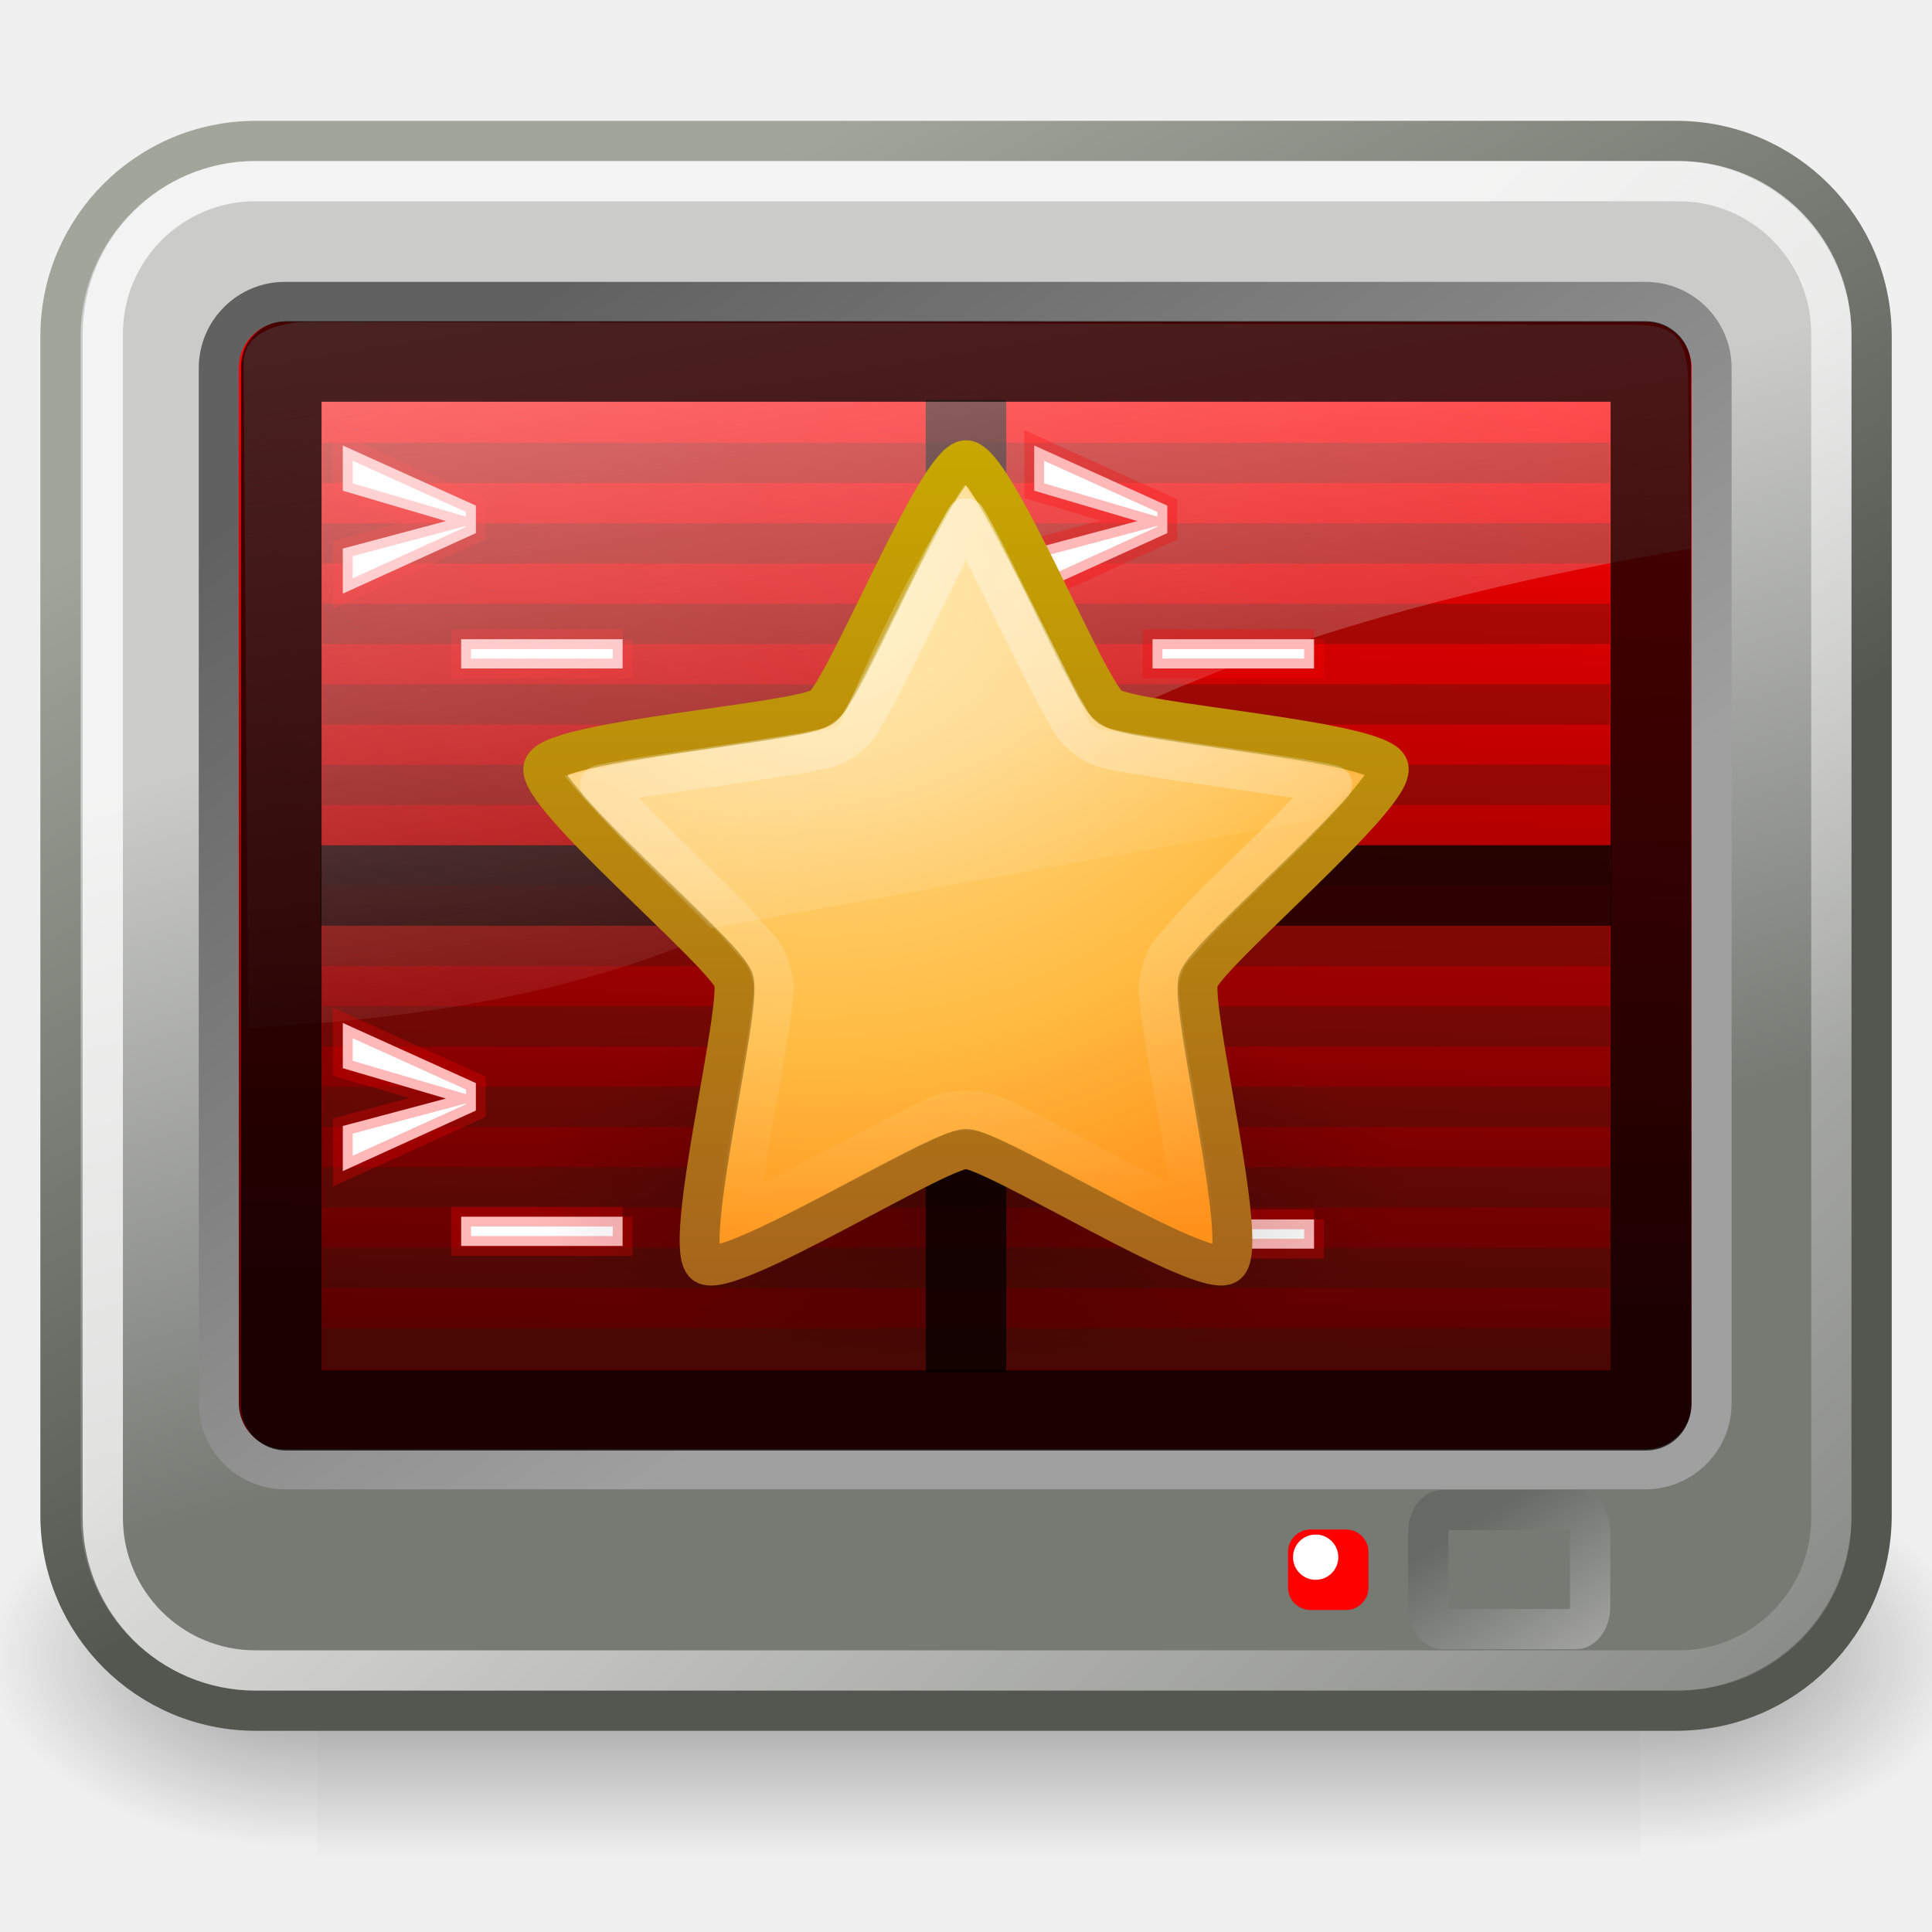
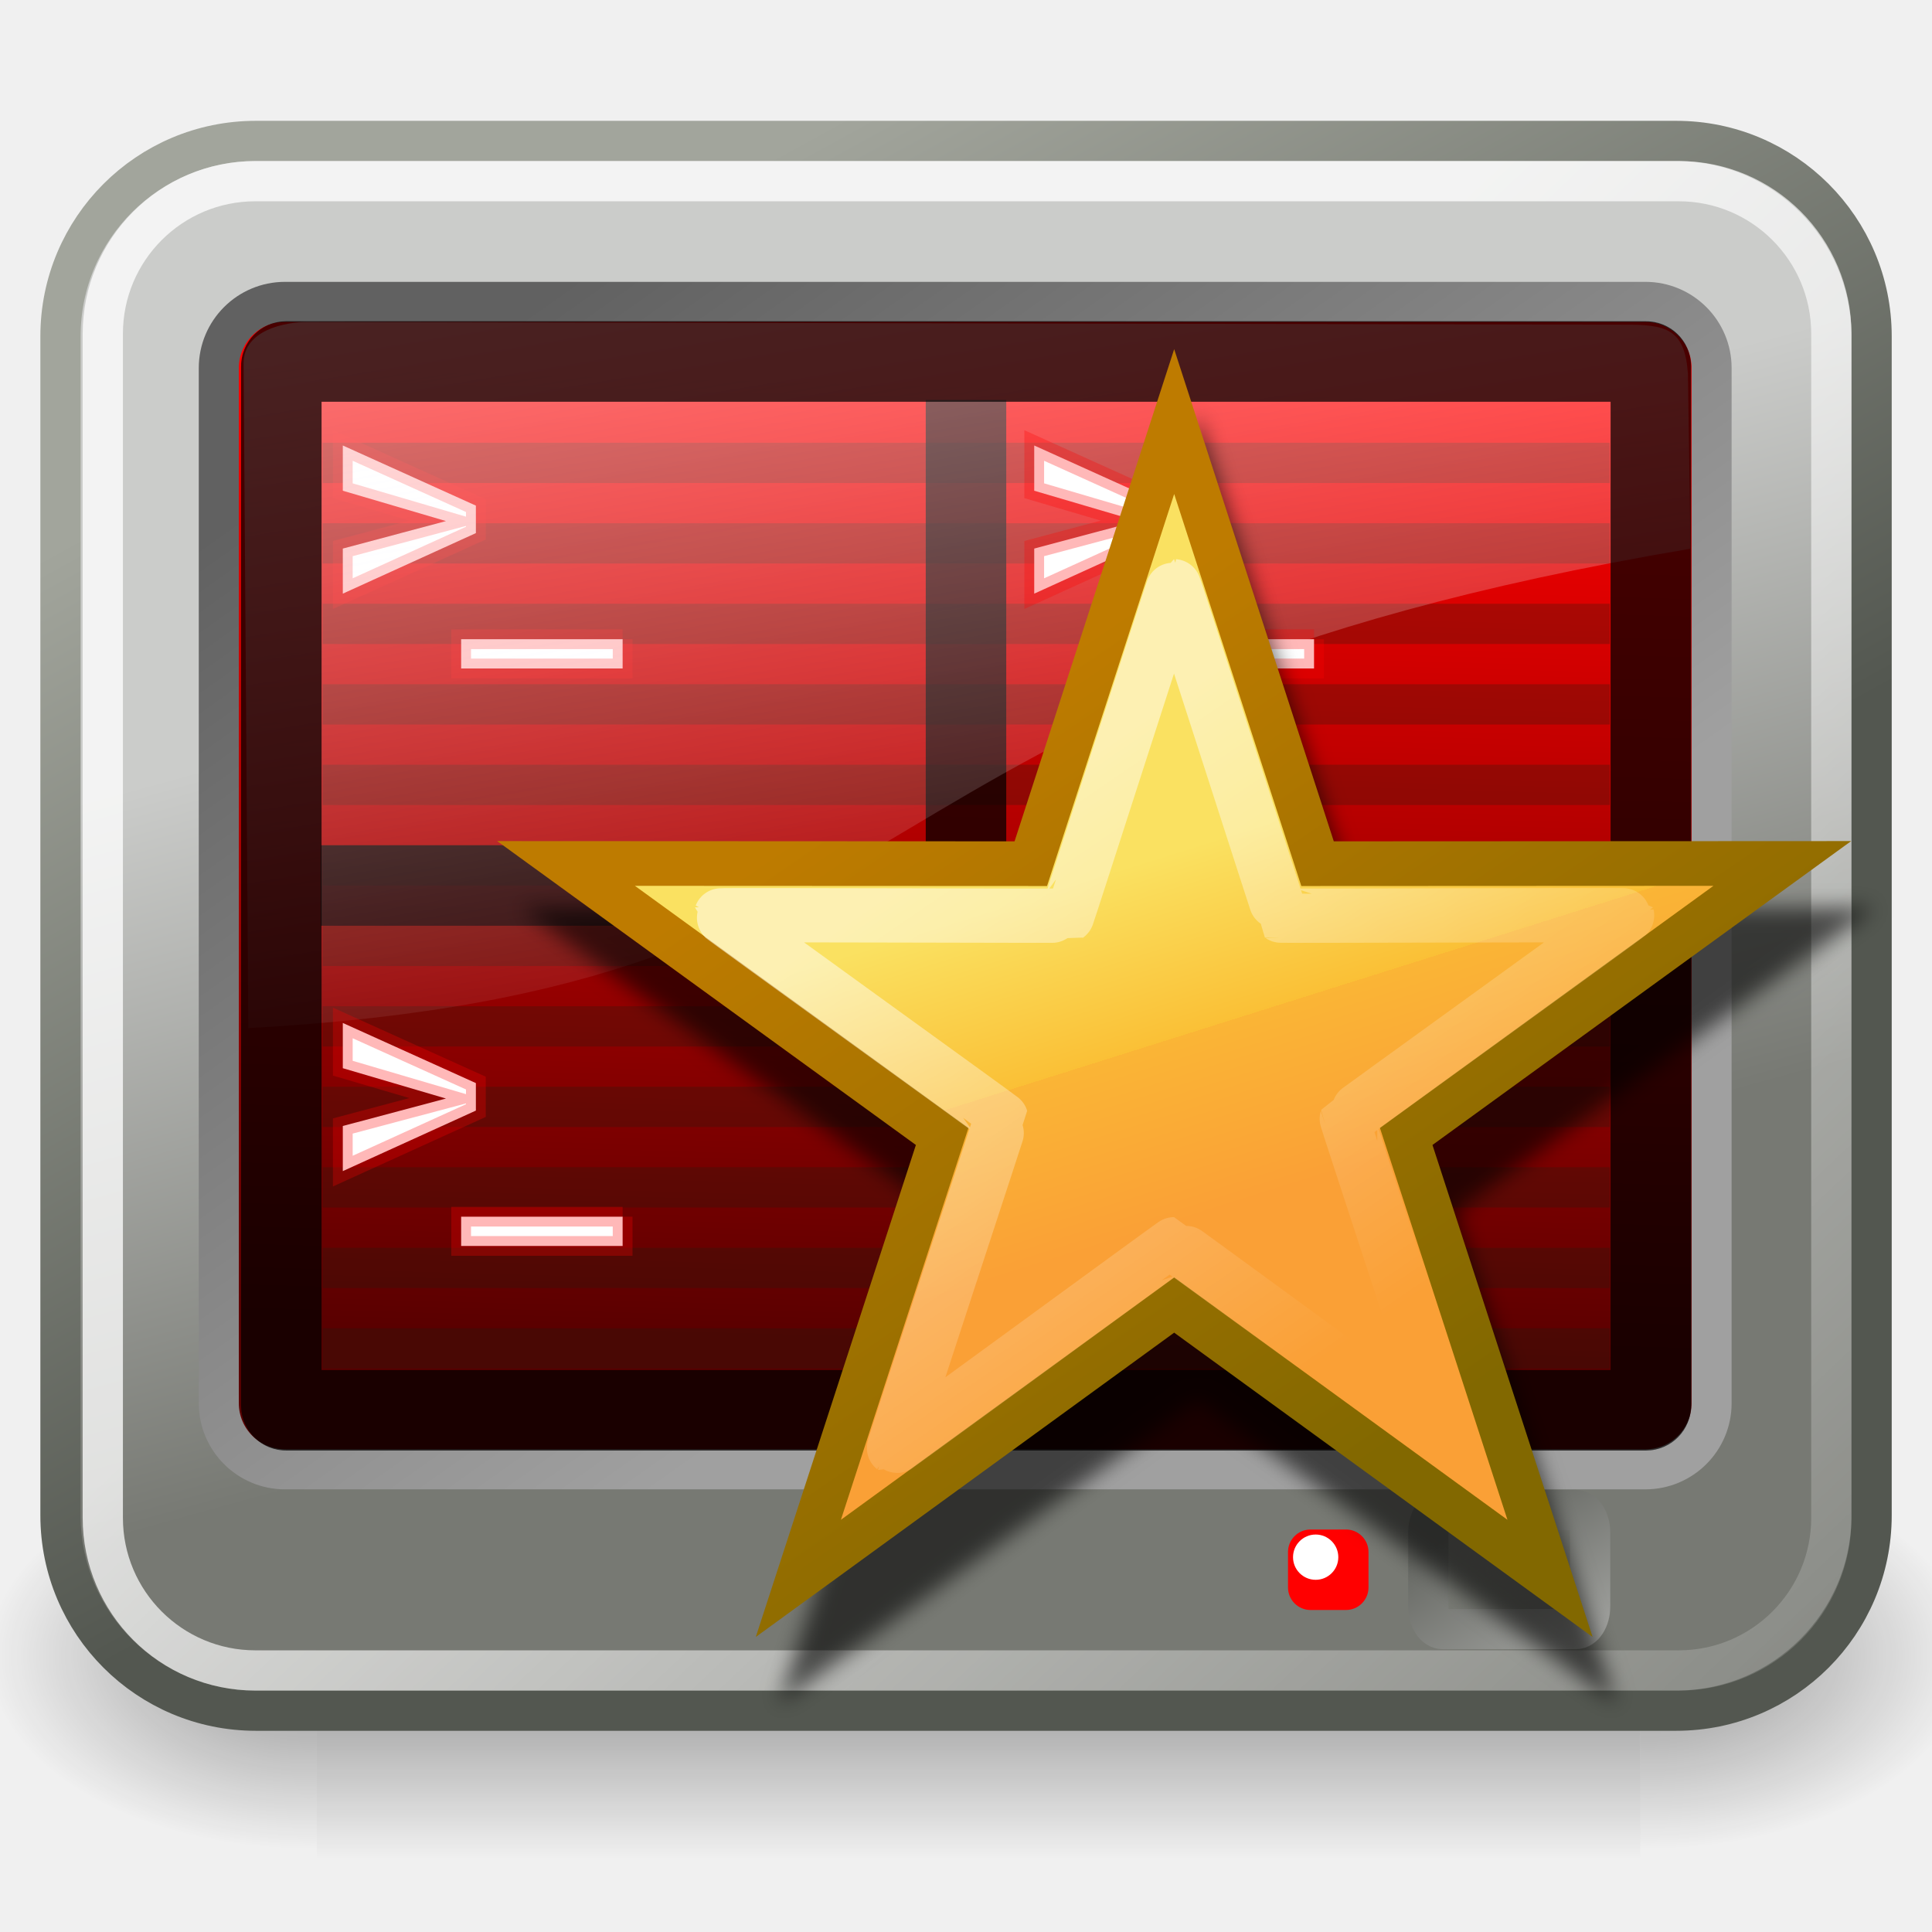
<svg xmlns="http://www.w3.org/2000/svg" xmlns:xlink="http://www.w3.org/1999/xlink" width="48px" height="48px" id="svg1306" version="1.1">
  <defs id="defs1308">
+     <linearGradient id="linearGradient4642">
+       <stop id="stop4644" offset="0" style="stop-color:#ffffff;stop-opacity:0.508;" />
+       <stop id="stop4646" offset="1" style="stop-color:#ffffff;stop-opacity:0;" />
+     </linearGradient>
+     <linearGradient id="linearGradient4568">
+       <stop style="stop-color:#be7b00;stop-opacity:1;" offset="0" id="stop4570" />
+       <stop style="stop-color:#826800;stop-opacity:1;" offset="1" id="stop4572" />
+     </linearGradient>
+     <linearGradient id="linearGradient4540">
+       <stop style="stop-color:#fae161;stop-opacity:1;" offset="0" id="stop4542" />
+       <stop id="stop4552" offset="0.5" style="stop-color:#fac036;stop-opacity:1;" />
+       <stop id="stop4550" offset="0.5" style="stop-color:#fab536;stop-opacity:1;" />
+       <stop style="stop-color:#faa036;stop-opacity:1;" offset="1" id="stop4544" />
+     </linearGradient>
    <radialGradient xlink:href="#linearGradient5060" id="radialGradient5031" gradientUnits="userSpaceOnUse" gradientTransform="matrix(-2.774389,0,0,1.969706,112.7623,-872.8854)" cx="605.714" cy="486.648" fx="605.714" fy="486.648" r="117.143" />
    <linearGradient id="linearGradient5060">
      <stop style="stop-color:black;stop-opacity:1;" offset="0" id="stop5062" />
      <stop style="stop-color:black;stop-opacity:0;" offset="1" id="stop5064" />
    </linearGradient>
    <radialGradient xlink:href="#linearGradient5060" id="radialGradient5029" gradientUnits="userSpaceOnUse" gradientTransform="matrix(2.774389,0,0,1.969706,-1891.633,-872.8854)" cx="605.714" cy="486.648" fx="605.714" fy="486.648" r="117.143" />
    <linearGradient id="linearGradient5048">
      <stop style="stop-color:black;stop-opacity:0;" offset="0" id="stop5050" />
      <stop id="stop5056" offset="0.5" style="stop-color:black;stop-opacity:1;" />
      <stop style="stop-color:black;stop-opacity:0;" offset="1" id="stop5052" />
    </linearGradient>
    <linearGradient xlink:href="#linearGradient5048" id="linearGradient5027" gradientUnits="userSpaceOnUse" gradientTransform="matrix(2.774389,0,0,1.969706,-1892.179,-872.8854)" x1="302.857" y1="366.648" x2="302.857" y2="609.505" />
    <linearGradient id="linearGradient6447">
      <stop style="stop-color:#777973;stop-opacity:1;" offset="0" id="stop6449" />
      <stop style="stop-color:#777973;stop-opacity:0;" offset="1" id="stop6451" />
    </linearGradient>
    <linearGradient id="linearGradient4254">
      <stop style="stop-color:#616161;stop-opacity:1;" offset="0" id="stop4256" />
      <stop style="stop-color:#a0a0a0;stop-opacity:1;" offset="1" id="stop4258" />
    </linearGradient>
    <linearGradient id="linearGradient5176">
      <stop id="stop5178" offset="0" style="stop-color:#a2a59c;stop-opacity:1;" />
      <stop id="stop5180" offset="1" style="stop-color:#535750;stop-opacity:1;" />
    </linearGradient>
    <linearGradient id="linearGradient2667">
      <stop id="stop2669" offset="0" style="stop-color:#ffffff;stop-opacity:1;" />
      <stop id="stop2671" offset="1" style="stop-color:#fcfcff;stop-opacity:0;" />
    </linearGradient>
    <linearGradient gradientUnits="userSpaceOnUse" y2="26.729" x2="17.199" y1="1.654" x1="11.492" gradientTransform="matrix(1.236157,0,0,0.896051,-1.08182,2.830699)" id="linearGradient2673" xlink:href="#linearGradient2667" />
    <linearGradient id="linearGradient2238">
      <stop style="stop-color:#ffffff;stop-opacity:1;" offset="0" id="stop2240" />
      <stop style="stop-color:#ffffff;stop-opacity:0;" offset="1" id="stop2242" />
    </linearGradient>
    <linearGradient id="linearGradient2214">
      <stop style="stop-color:#a9aaa7;stop-opacity:1;" offset="0" id="stop2216" />
      <stop style="stop-color:#676964;stop-opacity:1;" offset="1" id="stop2218" />
    </linearGradient>
    <linearGradient id="linearGradient2206">
      <stop style="stop-color:#777973;stop-opacity:1;" offset="0" id="stop2208" />
      <stop style="stop-color:#cbccca;stop-opacity:1;" offset="1" id="stop2210" />
    </linearGradient>
    <linearGradient id="linearGradient2198">
      <stop style="stop-color:#ff0000;stop-opacity:1;" offset="0" id="stop2200" />
      <stop style="stop-color:#5a0000;stop-opacity:1;" offset="1" id="stop2202" />
    </linearGradient>
    <linearGradient xlink:href="#linearGradient2198" id="linearGradient2204" x1="23.119" y1="9.583" x2="22.441" y2="34.226" gradientUnits="userSpaceOnUse" gradientTransform="matrix(0.9500924,0,0,0.9650936,1.183393,0.2767092)" />
    <linearGradient xlink:href="#linearGradient2206" id="linearGradient2212" x1="29.87" y1="32.286" x2="24.842" y2="14.158" gradientUnits="userSpaceOnUse" gradientTransform="matrix(0.957412,0,0,0.952331,1.022766,0.133307)" />
    <linearGradient xlink:href="#linearGradient5176" id="linearGradient2220" x1="8.653" y1="9.587" x2="21.305" y2="32.498" gradientUnits="userSpaceOnUse" gradientTransform="matrix(0.957412,0,0,0.952331,1.022766,0.133307)" />
    <linearGradient xlink:href="#linearGradient2238" id="linearGradient2244" x1="20.339" y1="19.637" x2="48.845" y2="49.731" gradientUnits="userSpaceOnUse" gradientTransform="matrix(0.953506,0,0,0.947873,1.141528,1.205591)" />
    <linearGradient xlink:href="#linearGradient4254" id="linearGradient4260" x1="11.048" y1="9.146" x2="26.178" y2="30.343" gradientUnits="userSpaceOnUse" gradientTransform="matrix(0.9975908,0,0,0.9893614,4.354704e-2,9.1764254e-2)" />
    <linearGradient xlink:href="#linearGradient2214" id="linearGradient5719" x1="40.253" y1="42.319" x2="36.452" y2="38" gradientUnits="userSpaceOnUse" gradientTransform="matrix(1,0,0,0.744756,0,9.569132)" />
    <radialGradient xlink:href="#linearGradient6447" id="radialGradient6453" cx="37.496" cy="39.51" fx="37.496" fy="39.51" r="2.51" gradientTransform="matrix(1,0,0,0.73779,0,9.844321)" gradientUnits="userSpaceOnUse" />
    <linearGradient id="linearGradient2958" y2="81.926" gradientUnits="userSpaceOnUse" x2="335.3" gradientTransform="matrix(1.363,0,0,1.3617,-402.9,-65.884)" y1="64.295" x1="304.76">
      <stop id="stop4436" style="stop-color:#d3d7cf" offset="0" />
      <stop id="stop4438" style="stop-color:#babdb6" offset=".183" />
      <stop id="stop4440" style="stop-color:#fff" offset=".319" />
      <stop id="stop4442" style="stop-color:#babdb6" offset=".876" />
      <stop id="stop4444" style="stop-color:#eeeeec" offset="1" />
    </linearGradient>
    <linearGradient id="linearGradient2960" y2="99.274" gradientUnits="userSpaceOnUse" x2="330.06" gradientTransform="matrix(1.363,0,0,1.3617,-402.9,-65.884)" y1="70.282" x1="324.5">
      <stop id="stop7446" style="stop-color:#888a85" offset="0" />
      <stop id="stop7448" style="stop-color:#555753" offset="1" />
    </linearGradient>
    <linearGradient id="linearGradient4734" y2="60.768" gradientUnits="userSpaceOnUse" x2="308.65" gradientTransform="matrix(1.363,0,0,1.3617,-402.9,-65.884)" y1="58.443" x1="302.29">
      <stop id="stop7383" style="stop-color:#babdb6" offset="0" />
      <stop id="stop7385" style="stop-color:#fff" offset="1" />
    </linearGradient>
    <linearGradient id="linearGradient4758" y2="88.006" gradientUnits="userSpaceOnUse" x2="317.16" gradientTransform="matrix(1.363,0,0,1.3617,-402.9,-65.884)" y1="75.575" x1="326.6">
      <stop id="stop7423" style="stop-color:#fff" offset="0" />
      <stop id="stop7425" style="stop-color:#fff;stop-opacity:0" offset="1" />
    </linearGradient>
    <radialGradient id="radialGradient2915" xlink:href="#linearGradient6221" gradientUnits="userSpaceOnUse" cy="34.498" cx="21.96" gradientTransform="matrix(0.5406,0,0,0.16183,29.247,40.449)" r="12.728" />
    <linearGradient id="linearGradient6221">
      <stop id="stop6223" offset="0" />
      <stop id="stop6225" style="stop-opacity:0" offset="1" />
    </linearGradient>
    <radialGradient id="radialGradient2912" xlink:href="#linearGradient6221" gradientUnits="userSpaceOnUse" cy="34.498" cx="21.96" gradientTransform="matrix(0.23695,0,0,0.090597,36.781,43.759)" r="12.728" />
    <linearGradient id="linearGradient4103">
      <stop id="stop4105" offset="0" />
      <stop id="stop4107" style="stop-opacity:0" offset="1" />
    </linearGradient>
    <linearGradient id="linearGradient4668" y2="35.079" gradientUnits="userSpaceOnUse" x2="90.221" gradientTransform="matrix(0.82274,-0.82219,0.71961,0.71912,-71.184,83.621)" y1="35.152" x1="97.442">
      <stop id="stop4958" style="stop-color:#f8b17e" offset="0" />
      <stop id="stop4960" style="stop-color:#e35d4f" offset=".262" />
      <stop id="stop4962" style="stop-color:#c6262e" offset=".663" />
      <stop id="stop4964" style="stop-color:#690b54" offset="1" />
    </linearGradient>
    <linearGradient id="linearGradient4972" y2="27.273" gradientUnits="userSpaceOnUse" x2="36.001" gradientTransform="translate(0.91859,2.0745)" y1="34.023" x1="29.278">
      <stop id="stop2492" style="stop-color:#791235" offset="0" />
      <stop id="stop2494" style="stop-color:#dd3b27" offset="1" />
    </linearGradient>
    <linearGradient id="linearGradient4665" y2="44.14" xlink:href="#linearGradient6221" gradientUnits="userSpaceOnUse" x2="-9.775" gradientTransform="matrix(0.50045,-0.49965,0.84917,0.84785,0.80738,-6.9351)" y1="44.229" x1="-6.308" />
    <linearGradient id="linearGradient4118">
      <stop id="stop4120" offset="0" />
      <stop id="stop4122" style="stop-opacity:0" offset="1" />
    </linearGradient>
    <linearGradient y2="44.14" x2="-9.775" y1="44.229" x1="-6.308" gradientTransform="matrix(0.50045,-0.49965,0.84917,0.84785,0.80738,-6.9351)" gradientUnits="userSpaceOnUse" id="linearGradient4133" xlink:href="#linearGradient6221" />
    <radialGradient id="radialGradient3690" gradientUnits="userSpaceOnUse" cx="62.625" cy="4.625" r="10.625" gradientTransform="matrix(2.1647,0,0,0.84706,-111.56,35.082)">
      <stop id="stop8840" offset="0" />
      <stop id="stop8842" style="stop-opacity:0" offset="1" />
    </radialGradient>
    <radialGradient id="radialGradient3627" gradientUnits="userSpaceOnUse" cy="25.625" cx="13.139" gradientTransform="matrix(0,2.6541,-3.1628,0,97.183,-26.676)" r="13.931">
      <stop id="stop3692" style="stop-color:#ffeb9f" offset="0" />
      <stop id="stop3694" style="stop-color:#ffd57e" offset=".262" />
      <stop id="stop3696" style="stop-color:#ffbc43" offset=".661" />
      <stop id="stop3698" style="stop-color:#ff921a" offset="1" />
    </radialGradient>
    <linearGradient id="linearGradient3629" y2="9.58" gradientUnits="userSpaceOnUse" x2="21.483" gradientTransform="matrix(1.6509,0,0,1.6568,-11.466,-15.046)" y1="36.255" x1="21.483">
      <stop id="stop3605" style="stop-color:#a7651c" offset="0" />
      <stop id="stop3607" style="stop-color:#c8a700" offset="1" />
    </linearGradient>
    <linearGradient id="linearGradient3648" y2="43.444" gradientUnits="userSpaceOnUse" x2="29.647" y1="2" x1="29.647">
      <stop id="stop3644" style="stop-color:#fff" offset="0" />
      <stop id="stop3646" style="stop-color:#fff;stop-opacity:0" offset="1" />
    </linearGradient>
    <linearGradient id="linearGradient3619" y2="33.955" gradientUnits="userSpaceOnUse" x2="15.215" gradientTransform="translate(2.9799,-3.1217)" y1="22.292" x1="11.566">
      <stop id="stop2687" style="stop-color:#fff;stop-opacity:.275" offset="0" />
      <stop id="stop2689" style="stop-color:#fff;stop-opacity:0" offset="1" />
    </linearGradient>
    <linearGradient y2="33.955" x2="15.215" y1="22.292" x1="11.566" gradientTransform="translate(2.9799,-3.1217)" gradientUnits="userSpaceOnUse" id="linearGradient3040" xlink:href="#linearGradient3619" />
    <radialGradient id="radialGradient3953" gradientUnits="userSpaceOnUse" cx="62.625" cy="4.625" r="10.625" gradientTransform="matrix(1.0353,0,0,0.42353,-52.835,9.5412)">
      <stop id="stop8840-8" offset="0" />
      <stop id="stop8842-5" style="stop-opacity:0" offset="1" />
    </radialGradient>
    <radialGradient id="radialGradient3627-9" gradientUnits="userSpaceOnUse" cy="25.625" cx="13.139" gradientTransform="matrix(0,1.2347,-1.4763,0,46.159,-19.61)" r="13.931">
      <stop id="stop3692-8" style="stop-color:#ffeb9f" offset="0" />
      <stop id="stop3694-7" style="stop-color:#ffd57e" offset=".262" />
      <stop id="stop3696-4" style="stop-color:#ffbc43" offset=".661" />
      <stop id="stop3698-0" style="stop-color:#ff921a" offset="1" />
    </radialGradient>
    <linearGradient id="linearGradient3629-4" y2="9.58" gradientUnits="userSpaceOnUse" x2="21.483" gradientTransform="matrix(0.77056,0,0,0.77078,-4.5543,-14.199)" y1="36.255" x1="21.483">
      <stop id="stop3605-9" style="stop-color:#a7651c" offset="0" />
      <stop id="stop3607-9" style="stop-color:#c8a700" offset="1" />
    </linearGradient>
    <linearGradient id="linearGradient3683" y2="33.955" gradientUnits="userSpaceOnUse" x2="15.215" gradientTransform="matrix(0.48936,0,0,0.48936,1.7132,22.728)" y1="22.292" x1="11.566">
      <stop id="stop2687-6" style="stop-color:#fff;stop-opacity:.275" offset="0" />
      <stop id="stop2689-2" style="stop-color:#fff;stop-opacity:0" offset="1" />
    </linearGradient>
    <linearGradient id="linearGradient2907" y2="35.051" gradientUnits="userSpaceOnUse" x2="23.47" gradientTransform="matrix(0.77056,0,0,0.77078,-4.5547,17.801)" y1="11.21" x1="23.47">
      <stop id="stop3644-5" style="stop-color:#fff" offset="0" />
      <stop id="stop3646-0" style="stop-color:#fff;stop-opacity:0" offset="1" />
    </linearGradient>
-     <linearGradient y2="35.051" x2="23.47" y1="11.21" x1="23.47" gradientTransform="matrix(0.77056,0,0,0.77078,-4.5547,17.801)" gradientUnits="userSpaceOnUse" id="linearGradient3036" xlink:href="#linearGradient2907" />
+     <linearGradient xlink:href="#linearGradient4540" id="linearGradient4546" x1="61.313" y1="28.506" x2="62.78" y2="33.162" gradientUnits="userSpaceOnUse" />
+     <linearGradient xlink:href="#linearGradient4568" id="linearGradient4574" x1="59.063" y1="26.569" x2="65.562" y2="36.1" gradientUnits="userSpaceOnUse" />
+     <radialGradient xlink:href="#radialGradient3953" id="radialGradient4576" gradientUnits="userSpaceOnUse" gradientTransform="matrix(1.0353,0,0,0.42353,-52.835,9.5412)" cx="62.625" cy="4.625" r="10.625" />
+     <radialGradient xlink:href="#radialGradient3627-9" id="radialGradient4578" gradientUnits="userSpaceOnUse" gradientTransform="matrix(0,1.2347,-1.4763,0,46.159,-19.61)" cx="13.139" cy="25.625" r="13.931" />
+     <linearGradient xlink:href="#linearGradient3629-4" id="linearGradient4580" gradientUnits="userSpaceOnUse" gradientTransform="matrix(0.77056,0,0,0.77078,-4.5543,-14.199)" x1="21.483" y1="36.255" x2="21.483" y2="9.58" />
+     <linearGradient xlink:href="#linearGradient3683" id="linearGradient4582" gradientUnits="userSpaceOnUse" gradientTransform="matrix(0.48936,0,0,0.48936,1.7132,22.728)" x1="11.566" y1="22.292" x2="15.215" y2="33.955" />
+     <linearGradient xlink:href="#linearGradient2907" id="linearGradient4584" gradientUnits="userSpaceOnUse" gradientTransform="matrix(0.77056,0,0,0.77078,-4.5547,17.801)" x1="23.47" y1="11.21" x2="23.47" y2="35.051" />
+     <linearGradient xlink:href="#linearGradient4540-2" id="linearGradient4546-6" x1="61.313" y1="28.506" x2="62.78" y2="33.162" gradientUnits="userSpaceOnUse" />
+     <linearGradient id="linearGradient4540-2">
+       <stop style="stop-color:#fae161;stop-opacity:1;" offset="0" id="stop4542-1" />
+       <stop id="stop4552-4" offset="0.5" style="stop-color:#fac036;stop-opacity:1;" />
+       <stop id="stop4550-9" offset="0.5" style="stop-color:#fab536;stop-opacity:1;" />
+       <stop style="stop-color:#faa036;stop-opacity:1;" offset="1" id="stop4544-1" />
+     </linearGradient>
+     <linearGradient xlink:href="#linearGradient4568-6" id="linearGradient4574-7" x1="59.063" y1="26.569" x2="65.562" y2="36.1" gradientUnits="userSpaceOnUse" />
+     <linearGradient id="linearGradient4568-6">
+       <stop style="stop-color:#be7b00;stop-opacity:1;" offset="0" id="stop4570-8" />
+       <stop style="stop-color:#826800;stop-opacity:1;" offset="1" id="stop4572-8" />
+     </linearGradient>
+     <linearGradient y2="36.1" x2="65.562" y1="26.569" x1="59.063" gradientUnits="userSpaceOnUse" id="linearGradient4609" xlink:href="#linearGradient4642" />
+     <linearGradient xlink:href="#linearGradient4540-4" id="linearGradient4546-9" x1="61.313" y1="28.506" x2="62.78" y2="33.162" gradientUnits="userSpaceOnUse" />
+     <linearGradient id="linearGradient4540-4">
+       <stop style="stop-color:#fae161;stop-opacity:1;" offset="0" id="stop4542-2" />
+       <stop id="stop4552-0" offset="0.5" style="stop-color:#fac036;stop-opacity:1;" />
+       <stop id="stop4550-8" offset="0.5" style="stop-color:#fab536;stop-opacity:1;" />
+       <stop style="stop-color:#faa036;stop-opacity:1;" offset="1" id="stop4544-5" />
+     </linearGradient>
+     <linearGradient xlink:href="#linearGradient4568-2" id="linearGradient4574-5" x1="59.063" y1="26.569" x2="65.562" y2="36.1" gradientUnits="userSpaceOnUse" />
+     <linearGradient id="linearGradient4568-2">
+       <stop style="stop-color:#be7b00;stop-opacity:1;" offset="0" id="stop4570-1" />
+       <stop style="stop-color:#826800;stop-opacity:1;" offset="1" id="stop4572-0" />
+     </linearGradient>
+     <filter id="filter4740">
+       <feGaussianBlur stdDeviation="0.139" id="feGaussianBlur4742" />
+     </filter>
  </defs>
  <g id="layer1">
    <g id="g5022" transform="matrix(2.454499e-2,0,0,2.086758e-2,46.14369,39.34109)">
      <rect y="-150.697" x="-1559.252" height="478.357" width="1339.633" id="rect4173" style="opacity:0.402;color:black;fill:url(#linearGradient5027);fill-opacity:1;fill-rule:nonzero;stroke:none;stroke-width:1;stroke-linecap:round;stroke-linejoin:miter;marker:none;marker-start:none;marker-mid:none;marker-end:none;stroke-miterlimit:4;stroke-dasharray:none;stroke-dashoffset:0;stroke-opacity:1;visibility:visible;display:inline;overflow:visible" />
      <path id="path5058" d="M -219.619,-150.68 C -219.619,-150.68 -219.619,327.65 -219.619,327.65 C -76.745,328.551 125.781,220.481 125.781,88.454 C 125.781,-43.572 -33.655,-150.68 -219.619,-150.68 z " style="opacity:0.402;color:black;fill:url(#radialGradient5029);fill-opacity:1;fill-rule:nonzero;stroke:none;stroke-width:1;stroke-linecap:round;stroke-linejoin:miter;marker:none;marker-start:none;marker-mid:none;marker-end:none;stroke-miterlimit:4;stroke-dasharray:none;stroke-dashoffset:0;stroke-opacity:1;visibility:visible;display:inline;overflow:visible" />
      <path style="opacity:0.402;color:black;fill:url(#radialGradient5031);fill-opacity:1;fill-rule:nonzero;stroke:none;stroke-width:1;stroke-linecap:round;stroke-linejoin:miter;marker:none;marker-start:none;marker-mid:none;marker-end:none;stroke-miterlimit:4;stroke-dasharray:none;stroke-dashoffset:0;stroke-opacity:1;visibility:visible;display:inline;overflow:visible" d="M -1559.252,-150.68 C -1559.252,-150.68 -1559.252,327.65 -1559.252,327.65 C -1702.127,328.551 -1904.652,220.481 -1904.652,88.454 C -1904.652,-43.572 -1745.216,-150.68 -1559.252,-150.68 z " id="path5018" />
    </g>
    <rect style="opacity:1;fill:url(#linearGradient2212);fill-opacity:1;fill-rule:evenodd;stroke:url(#linearGradient2220);stroke-width:1;stroke-linecap:round;stroke-linejoin:round;stroke-miterlimit:4;stroke-dasharray:none;stroke-dashoffset:0;stroke-opacity:1" id="rect1316" width="44.996" height="38.999" x="1.503" y="3.502" rx="4.852" ry="4.852" />
    <rect style="opacity:1;fill:url(#linearGradient2204);fill-opacity:1;fill-rule:evenodd;stroke:url(#linearGradient4260);stroke-width:0.995;stroke-linecap:round;stroke-linejoin:round;stroke-miterlimit:4;stroke-dasharray:none;stroke-dashoffset:0;stroke-opacity:1" id="rect1314" width="37.088" height="29.005" x="5.436" y="7.5" rx="1.645" ry="1.644" />
    <g id="g2286" style="opacity:0.256">
      <path id="path1345" d="M 8.015,11.5 L 39.994,11.5" style="fill:none;fill-opacity:0.75;fill-rule:evenodd;stroke:#181f10;stroke-width:1.001;stroke-linecap:butt;stroke-linejoin:miter;stroke-miterlimit:4;stroke-dasharray:none;stroke-opacity:1" />
      <path style="fill:none;fill-opacity:0.75;fill-rule:evenodd;stroke:#181f10;stroke-width:1.001;stroke-linecap:butt;stroke-linejoin:miter;stroke-miterlimit:4;stroke-dasharray:none;stroke-opacity:1" d="M 8.015,13.5 L 39.994,13.5" id="path2264" />
      <path id="path2266" d="M 8.015,15.5 L 39.994,15.5" style="fill:none;fill-opacity:0.75;fill-rule:evenodd;stroke:#181f10;stroke-width:1.001;stroke-linecap:butt;stroke-linejoin:miter;stroke-miterlimit:4;stroke-dasharray:none;stroke-opacity:1" />
      <path style="fill:none;fill-opacity:0.75;fill-rule:evenodd;stroke:#181f10;stroke-width:1.001;stroke-linecap:butt;stroke-linejoin:miter;stroke-miterlimit:4;stroke-dasharray:none;stroke-opacity:1" d="M 8.015,17.5 L 39.994,17.5" id="path2268" />
      <path id="path2270" d="M 8.015,19.5 L 39.994,19.5" style="fill:none;fill-opacity:0.75;fill-rule:evenodd;stroke:#181f10;stroke-width:1.001;stroke-linecap:butt;stroke-linejoin:miter;stroke-miterlimit:4;stroke-dasharray:none;stroke-opacity:1" />
      <path style="fill:none;fill-opacity:0.75;fill-rule:evenodd;stroke:#181f10;stroke-width:1.001;stroke-linecap:butt;stroke-linejoin:miter;stroke-miterlimit:4;stroke-dasharray:none;stroke-opacity:1" d="M 8.015,21.5 L 39.994,21.5" id="path2272" />
      <path id="path2274" d="M 8.015,23.5 L 39.994,23.5" style="fill:none;fill-opacity:0.75;fill-rule:evenodd;stroke:#181f10;stroke-width:1.001;stroke-linecap:butt;stroke-linejoin:miter;stroke-miterlimit:4;stroke-dasharray:none;stroke-opacity:1" />
      <path style="fill:none;fill-opacity:0.75;fill-rule:evenodd;stroke:#181f10;stroke-width:1.001;stroke-linecap:butt;stroke-linejoin:miter;stroke-miterlimit:4;stroke-dasharray:none;stroke-opacity:1" d="M 8.015,25.5 L 39.994,25.5" id="path2276" />
      <path id="path2278" d="M 8.015,27.5 L 39.994,27.5" style="fill:none;fill-opacity:0.75;fill-rule:evenodd;stroke:#181f10;stroke-width:1.001;stroke-linecap:butt;stroke-linejoin:miter;stroke-miterlimit:4;stroke-dasharray:none;stroke-opacity:1" />
      <path style="fill:none;fill-opacity:0.75;fill-rule:evenodd;stroke:#181f10;stroke-width:1.001;stroke-linecap:butt;stroke-linejoin:miter;stroke-miterlimit:4;stroke-dasharray:none;stroke-opacity:1" d="M 8.015,29.5 L 39.994,29.5" id="path2280" />
      <path id="path2282" d="M 8.015,31.5 L 39.994,31.5" style="fill:none;fill-opacity:0.75;fill-rule:evenodd;stroke:#181f10;stroke-width:1.001;stroke-linecap:butt;stroke-linejoin:miter;stroke-miterlimit:4;stroke-dasharray:none;stroke-opacity:1" />
      <path style="fill:none;fill-opacity:0.75;fill-rule:evenodd;stroke:#181f10;stroke-width:1.001;stroke-linecap:butt;stroke-linejoin:miter;stroke-miterlimit:4;stroke-dasharray:none;stroke-opacity:1" d="M 8.015,33.5 L 39.994,33.5" id="path2284" />
    </g>
    <rect style="opacity:0.764;fill:none;fill-opacity:1;fill-rule:evenodd;stroke:url(#linearGradient2244);stroke-width:1;stroke-linecap:round;stroke-linejoin:round;stroke-miterlimit:4;stroke-dasharray:none;stroke-dashoffset:0;stroke-opacity:1" id="rect2232" width="42.945" height="37.001" x="2.554" y="4.501" rx="3.791" ry="3.791" />
    <path style="font-size:18.585px;font-style:normal;font-variant:normal;font-weight:bold;font-stretch:normal;text-align:start;line-height:125%;writing-mode:lr-tb;text-anchor:start;fill:#ffffff;fill-opacity:1;stroke:#ff0000;stroke-width:0.368pt;stroke-linecap:butt;stroke-linejoin:miter;stroke-opacity:0.279;font-family:Bitstream Vera Sans Mono" d="M 8.517,12.192 L 8.517,11.068 L 11.823,12.562 L 11.823,13.245 L 8.517,14.749 L 8.517,13.629 L 11.08,12.946 L 8.517,12.192 z M 15.469,15.881 L 15.469,16.608 L 11.457,16.608 L 11.457,15.881 L 15.469,15.881" id="text1340" />
    <path style="opacity:0.724;fill:#000000;fill-opacity:1;stroke:none;stroke-width:2;stroke-linecap:round;stroke-linejoin:miter;stroke-miterlimit:4;stroke-dasharray:none;stroke-opacity:0.279" d="M 23 9.938 L 23 21 L 7.969 21 L 7.969 23 L 23 23 L 23 34.094 L 25 34.094 L 25 23 L 40.031 23 L 40.031 21 L 25 21 L 25 9.938 L 23 9.938 z " id="rect3228" />
    <path style="opacity:0.531;fill:url(#linearGradient2673);fill-opacity:1;fill-rule:evenodd;stroke:none;stroke-width:0.25pt;stroke-linecap:butt;stroke-linejoin:miter;stroke-opacity:1" d="M 7.625,8 C 7.102,8 6.052,8.19 6.052,9.026 L 6.17,25.543 C 23.842,24.579 20.294,17.286 42,13.633 L 41.937,9.291 C 41.859,8.166 41.398,8.059 40.327,8.066 L 7.625,8 z " id="path2443" />
    <rect style="opacity:0.714;fill:none;fill-opacity:1;fill-rule:evenodd;stroke:#000000;stroke-width:2;stroke-linecap:round;stroke-linejoin:round;stroke-miterlimit:4;stroke-dasharray:none;stroke-dashoffset:0;stroke-opacity:1" id="rect1340" width="34.026" height="26.057" x="6.989" y="8.981" rx="0.118" ry="0.118" />
    <rect style="opacity:1;fill:url(#radialGradient6453);fill-opacity:1;fill-rule:evenodd;stroke:url(#linearGradient5719);stroke-width:1;stroke-linecap:round;stroke-linejoin:miter;stroke-miterlimit:4;stroke-dasharray:none;stroke-dashoffset:0;stroke-opacity:1" id="rect5025" width="4.02" height="2.959" x="35.486" y="37.515" rx="0.358" ry="0.56" />
    <rect style="opacity:1;fill:#ff0000;fill-opacity:1;fill-rule:evenodd;stroke:none;stroke-width:2;stroke-linecap:round;stroke-linejoin:miter;stroke-miterlimit:4;stroke-dasharray:none;stroke-dashoffset:0;stroke-opacity:1" id="rect6458" width="2" height="2" x="32" y="38" rx="0.56" ry="0.56" />
    <path style="opacity:1;color:#000000;fill:#ffffff;fill-opacity:1;fill-rule:nonzero;stroke:none;stroke-width:1;stroke-linecap:butt;stroke-linejoin:round;marker:none;marker-start:none;marker-mid:none;marker-end:none;stroke-miterlimit:4;stroke-dasharray:none;stroke-dashoffset:0;stroke-opacity:1;visibility:visible;display:inline;overflow:visible" id="path2300" d="M 28.875 38.75 A 0.562 0.562 0 1 1  27.75,38.75 A 0.562 0.562 0 1 1  28.875 38.75 z" transform="translate(4.375,-6.250000e-2)" />
    <path style="font-size:18.585px;font-style:normal;font-variant:normal;font-weight:bold;font-stretch:normal;text-align:start;line-height:125%;writing-mode:lr-tb;text-anchor:start;fill:#ffffff;fill-opacity:1;stroke:#ff0000;stroke-width:0.368pt;stroke-linecap:butt;stroke-linejoin:miter;stroke-opacity:0.279;font-family:Bitstream Vera Sans Mono" d="M 25.695,12.192 L 25.695,11.068 L 29.001,12.562 L 29.001,13.245 L 25.695,14.749 L 25.695,13.629 L 28.258,12.946 L 25.695,12.192 z M 32.647,15.881 L 32.647,16.608 L 28.635,16.608 L 28.635,15.881 L 32.647,15.881" id="path3221" />
    <path style="font-size:18.585px;font-style:normal;font-variant:normal;font-weight:bold;font-stretch:normal;text-align:start;line-height:125%;writing-mode:lr-tb;text-anchor:start;fill:#ffffff;fill-opacity:1;stroke:#ff0000;stroke-width:0.368pt;stroke-linecap:butt;stroke-linejoin:miter;stroke-opacity:0.279;font-family:Bitstream Vera Sans Mono" d="M 8.517,26.539 L 8.517,25.415 L 11.823,26.909 L 11.823,27.592 L 8.517,29.096 L 8.517,27.975 L 11.08,27.293 L 8.517,26.539 z M 15.469,30.228 L 15.469,30.955 L 11.457,30.955 L 11.457,30.228 L 15.469,30.228" id="path3223" />
    <path style="font-size:18.585px;font-style:normal;font-variant:normal;font-weight:bold;font-stretch:normal;text-align:start;line-height:125%;writing-mode:lr-tb;text-anchor:start;fill:#ffffff;fill-opacity:1;stroke:#ff0000;stroke-width:0.368pt;stroke-linecap:butt;stroke-linejoin:miter;stroke-opacity:0.279;font-family:Bitstream Vera Sans Mono" d="M 25.695,26.606 L 25.695,25.482 L 29.001,26.977 L 29.001,27.66 L 25.695,29.164 L 25.695,28.043 L 28.258,27.361 L 25.695,26.606 z M 32.647,30.296 L 32.647,31.022 L 28.635,31.022 L 28.635,30.296 L 32.647,30.296" id="path3226" />
-     <g id="layer1-1" transform="translate(12,17.93767)">
-       <path id="path8836-0" style="opacity:0.3;fill:url(#radialGradient3953);fill-rule:evenodd" d="M 23,11.5 C 23,13.985 18.075,16 12,16 5.925,16 1,13.985 1,11.5 1,9.015 5.925,7 12,7 c 6.075,0 11,2.015 11,4.5 z" />
-       <path id="path1307-7" style="fill:url(#radialGradient3627-9);stroke:url(#linearGradient3629-4);stroke-width:0.992;stroke-linejoin:round" d="m 12,-6.504 c 0.709,0 2.994,5.711 3.568,6.128 0.574,0.417 6.71,0.826 6.928,1.501 0.219,0.674 -4.504,4.613 -4.723,5.288 -0.219,0.674 1.288,6.638 0.714,7.055 -0.573,0.417 -5.778,-2.859 -6.487,-2.859 -0.709,0 -5.914,3.276 -6.487,2.86 -0.574,-0.418 0.933,-6.381 0.714,-7.056 -0.219,-0.674 -4.942,-4.613 -4.723,-5.288 0.219,-0.674 6.355,-1.084 6.928,-1.501 0.574,-0.417 2.859,-6.128 3.568,-6.128 z" />
-       <path id="path3681" style="opacity:0.8;fill:url(#linearGradient3683)" d="m 11.969,26.094 c -0.457,0.693 -1.68,2.629 -3.031,5.812 a 0.437,0.437 0 0 1 -0.344,0.282 c -2.135,0.348 -4.809,0.717 -6.562,1.156 1.1,1.319 2.393,2.53 3.625,3.781 l 15.156,-2.719 c 0.353,-0.354 0.697,-0.697 1.062,-1.062 -2.051,-0.507 -4.366,-0.808 -6.5,-1.156 a 0.437,0.437 0 0 1 -0.344,-0.25 c -1.04,-2.413 -2.583,-5.037 -3.062,-5.844 z" transform="translate(3.9467e-4,-32)" />
-       <path id="path2903" style="opacity:0.4;fill:none;stroke:url(#linearGradient3036);stroke-width:0.992;stroke-linejoin:round" d="m 12,26.938 c -0.289,0.492 -0.618,1.165 -0.969,1.875 -0.362,0.733 -0.747,1.512 -1.062,2.125 -0.158,0.306 -0.298,0.582 -0.438,0.812 -0.139,0.23 -0.163,0.389 -0.531,0.656 -0.368,0.268 -0.551,0.251 -0.812,0.312 -0.262,0.061 -0.565,0.101 -0.906,0.156 -0.682,0.111 -1.502,0.226 -2.312,0.344 -0.774,0.113 -1.506,0.222 -2.062,0.344 0.378,0.426 0.908,0.983 1.469,1.531 0.585,0.571 1.171,1.135 1.656,1.625 0.243,0.245 0.45,0.484 0.625,0.688 0.175,0.203 0.328,0.287 0.469,0.719 0.141,0.433 0.085,0.576 0.062,0.844 -0.023,0.269 -0.072,0.565 -0.125,0.907 -0.105,0.683 -0.268,1.505 -0.406,2.313 -0.132,0.773 -0.256,1.525 -0.312,2.093 0.525,-0.229 1.203,-0.567 1.906,-0.937 0.726,-0.382 1.476,-0.782 2.094,-1.094 0.309,-0.156 0.564,-0.302 0.812,-0.406 0.248,-0.105 0.387,-0.188 0.844,-0.188 0.457,0 0.596,0.083 0.844,0.188 0.248,0.105 0.504,0.25 0.812,0.406 0.618,0.312 1.368,0.712 2.094,1.094 0.703,0.37 1.381,0.708 1.906,0.938 -0.056,-0.568 -0.18,-1.32 -0.312,-2.094 -0.138,-0.807 -0.301,-1.629 -0.406,-2.312 -0.053,-0.342 -0.102,-0.638 -0.125,-0.906 -0.023,-0.268 -0.078,-0.411 0.062,-0.844 0.14,-0.432 0.293,-0.515 0.469,-0.719 0.175,-0.203 0.382,-0.443 0.625,-0.688 0.485,-0.49 1.072,-1.054 1.656,-1.625 0.561,-0.548 1.091,-1.105 1.469,-1.531 -0.557,-0.122 -1.288,-0.231 -2.062,-0.344 -0.811,-0.118 -1.631,-0.233 -2.313,-0.344 -0.341,-0.056 -0.645,-0.095 -0.907,-0.156 -0.261,-0.062 -0.444,-0.045 -0.812,-0.313 -0.368,-0.267 -0.392,-0.426 -0.531,-0.656 -0.139,-0.23 -0.28,-0.506 -0.438,-0.812 -0.315,-0.614 -0.7,-1.393 -1.062,-2.126 -0.351,-0.709 -0.68,-1.382 -0.969,-1.874 z" transform="translate(3.9467e-4,-32)" />
-     </g>
+     <path style="opacity:0.6;fill:#000000;fill-opacity:1;stroke:#000000;stroke-width:0.613;stroke-miterlimit:4;stroke-opacity:1;stroke-dasharray:none;filter:url(#filter4740)" id="path3770-6" d="m 62.125,22.353 1.967,6.065 6.376,-0.003 -5.16,3.745 1.973,6.063 -5.156,-3.75 -5.156,3.75 1.973,-6.063 -5.16,-3.745 6.376,0.003 z" transform="matrix(1.810997,0,0,1.810997,-82.75819,-28.35025)" />
+     <path style="fill:url(#linearGradient4546);fill-opacity:1;stroke:url(#linearGradient4574);stroke-width:0.613;stroke-miterlimit:4;stroke-opacity:1;stroke-dasharray:none" id="path3770" d="m 62.125,22.353 1.967,6.065 6.376,-0.003 -5.16,3.745 1.973,6.063 -5.156,-3.75 -5.156,3.75 1.973,-6.063 -5.16,-3.745 6.376,0.003 z" transform="matrix(1.810997,0,0,1.810997,-83.33604,-30.00721)" />
+     <path style="fill:none;stroke:url(#linearGradient4609);stroke-width:1;stroke-miterlimit:4;stroke-opacity:1;stroke-dasharray:none" id="path3770-7" d="m 62.125,22.353 c 0.014,0 1.956,6.057 1.967,6.065 0.011,0.008 6.372,-0.017 6.376,-0.004 0.004,0.013 -5.156,3.732 -5.161,3.745 -0.004,0.013 1.985,6.055 1.974,6.063 -0.011,0.008 -5.143,-3.751 -5.156,-3.751 -0.014,0 -5.145,3.759 -5.156,3.751 -0.011,-0.008 1.978,-6.05 1.974,-6.063 -0.004,-0.013 -5.165,-3.732 -5.161,-3.745 0.004,-0.013 6.365,0.012 6.376,0.004 0.011,-0.008 1.953,-6.065 1.967,-6.065 z" transform="matrix(1.349127,0,0,1.349127,-54.64639,-15.59151)" />
  </g>
</svg>
